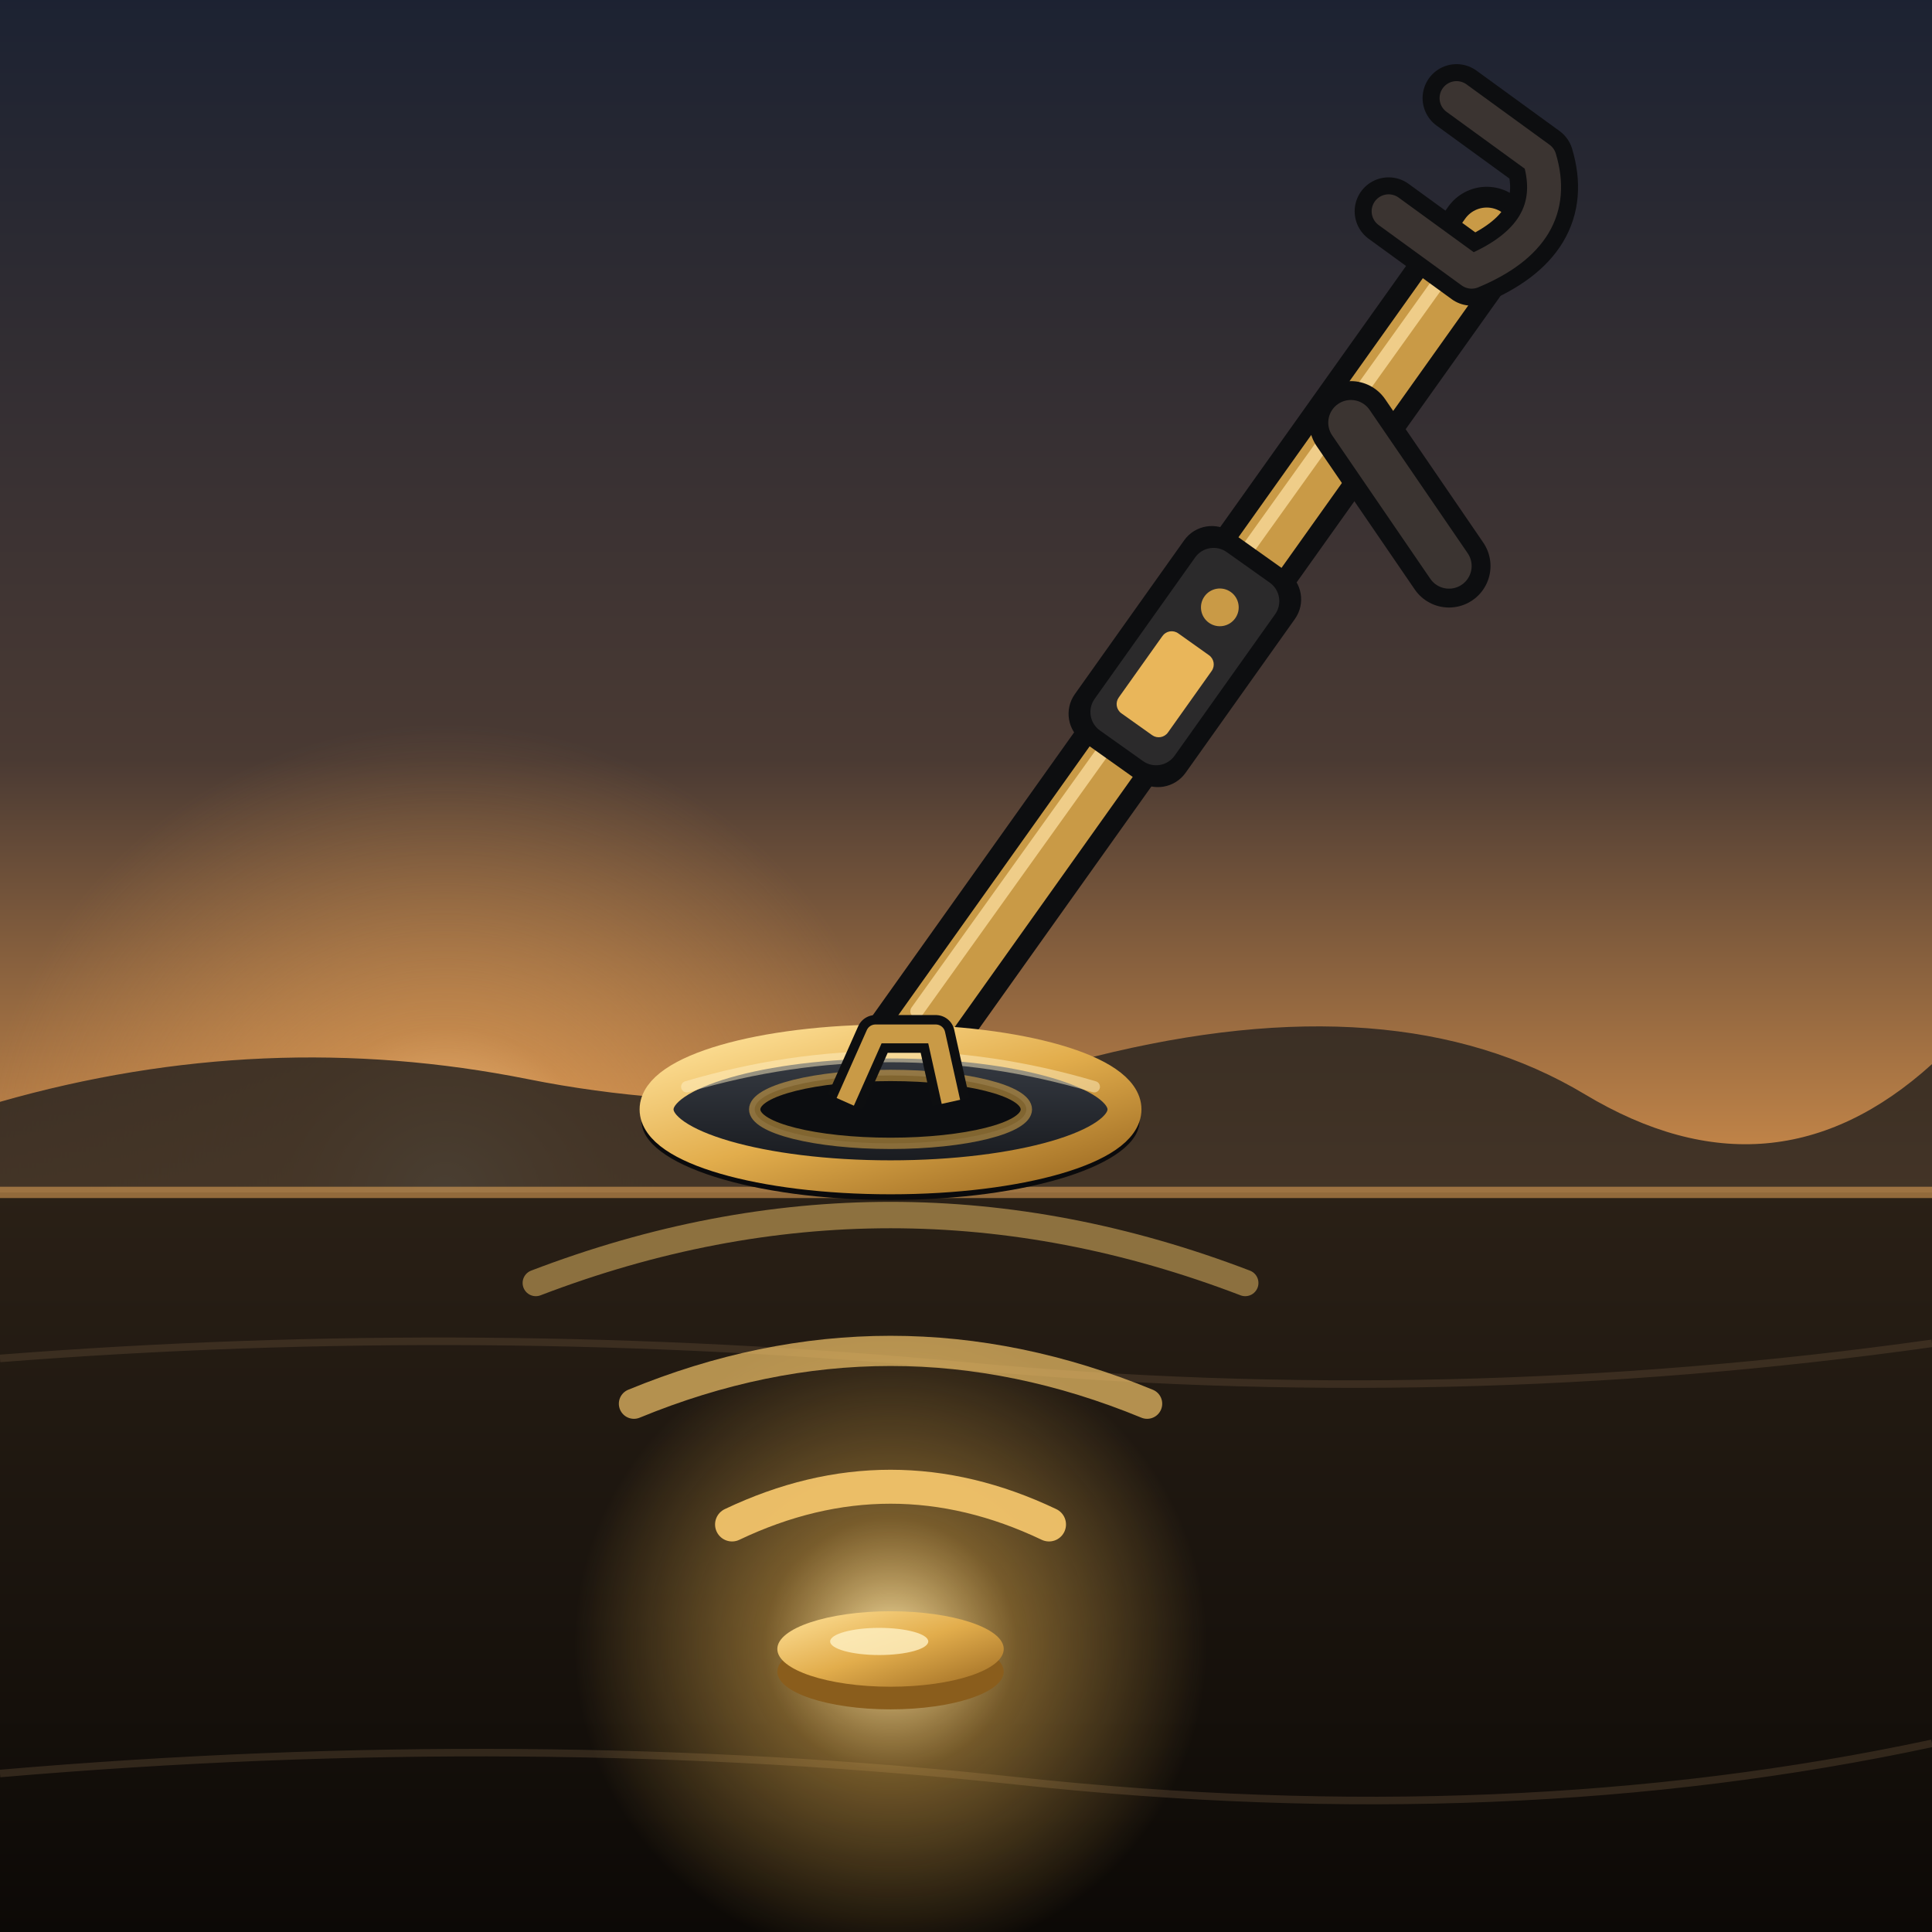
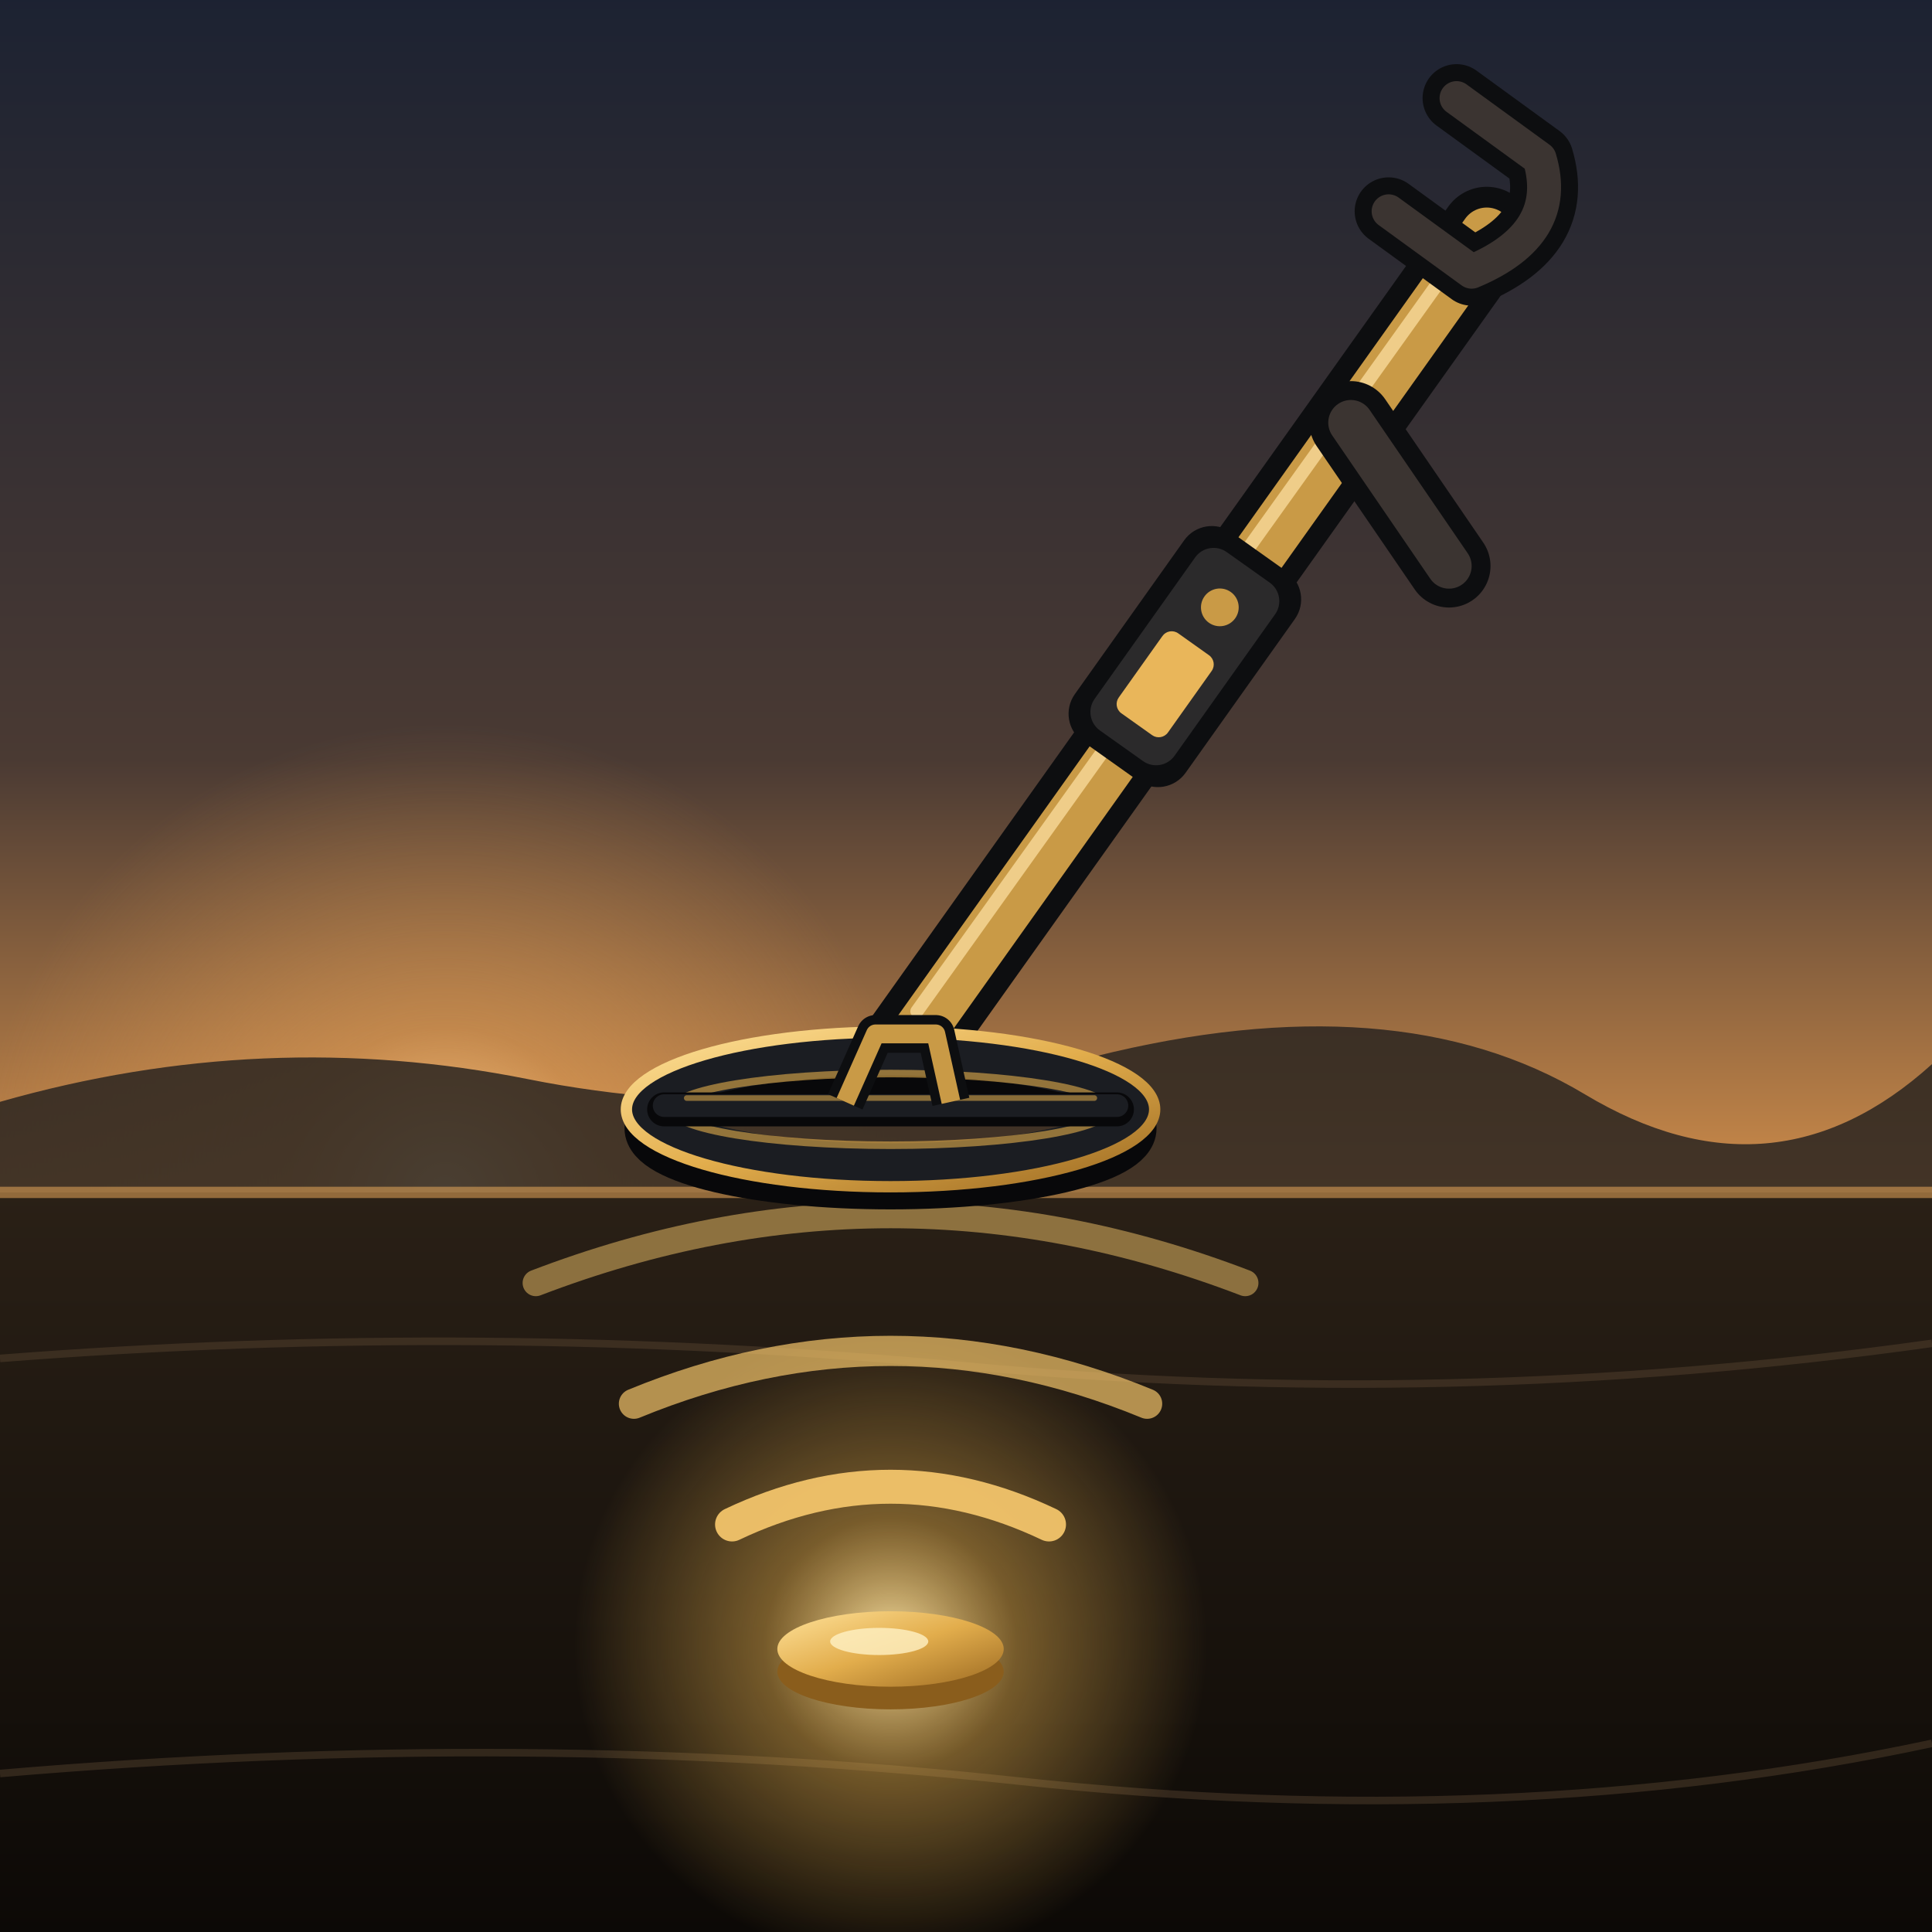
<svg xmlns="http://www.w3.org/2000/svg" viewBox="0 0 512 512">
  <defs>
    <linearGradient id="sky" x1="0" y1="0" x2="0" y2="1">
      <stop offset="0" stop-color="#1c2232" />
      <stop offset="0.62" stop-color="#4a3a33" />
      <stop offset="1" stop-color="#d9934c" />
    </linearGradient>
    <linearGradient id="earth" x1="0" y1="0" x2="0" y2="1">
      <stop offset="0" stop-color="#2a2016" />
      <stop offset="1" stop-color="#0c0906" />
    </linearGradient>
    <radialGradient id="sun" cx="0.5" cy="0.5" r="0.5">
      <stop offset="0" stop-color="#ffd9a0" stop-opacity="0.95" />
      <stop offset="0.35" stop-color="#f0a85a" stop-opacity="0.45" />
      <stop offset="1" stop-color="#f0a85a" stop-opacity="0" />
    </radialGradient>
    <radialGradient id="glow" cx="0.5" cy="0.5" r="0.5">
      <stop offset="0" stop-color="#ffe7a8" stop-opacity="0.95" />
      <stop offset="0.4" stop-color="#e8b24f" stop-opacity="0.45" />
      <stop offset="1" stop-color="#e8b24f" stop-opacity="0" />
    </radialGradient>
    <linearGradient id="gold" x1="0" y1="0" x2="1" y2="1">
      <stop offset="0" stop-color="#ffe29a" />
      <stop offset="0.5" stop-color="#e2ad4c" />
      <stop offset="1" stop-color="#9c6a22" />
    </linearGradient>
    <linearGradient id="coilTop" x1="0" y1="0" x2="0" y2="1">
      <stop offset="0" stop-color="#3a3f47" />
      <stop offset="1" stop-color="#15171b" />
    </linearGradient>
    <clipPath id="under">
      <rect x="0" y="316" width="512" height="196" />
    </clipPath>
  </defs>
  <rect width="512" height="324" fill="url(#sky)" />
  <circle cx="118" cy="316" r="124" fill="url(#sun)" />
  <path d="M0 292 Q70 272 140 286 T290 280 T420 290 T512 282 V324 H0Z" fill="#2a2420" opacity="0.85" />
  <rect y="316" width="512" height="196" fill="url(#earth)" />
  <path d="M0 316 H512" stroke="#e7a75a" stroke-opacity="0.55" stroke-width="3" />
  <g clip-path="url(#under)" fill="none" stroke="#5a4532" stroke-opacity="0.45" stroke-width="2">
    <path d="M0 360 Q128 350 256 362 T512 356" />
    <path d="M0 470 Q140 458 270 472 T512 462" />
  </g>
  <circle cx="236" cy="436" r="84" fill="url(#glow)" />
  <g fill="none" stroke="#f2c46a" stroke-linecap="round">
    <path d="M194 404 Q236 384 278 404" stroke-width="9" stroke-opacity="0.95" />
    <path d="M168 372 Q236 344 304 372" stroke-width="8" stroke-opacity="0.7" />
    <path d="M142 340 Q236 304 330 340" stroke-width="7" stroke-opacity="0.5" />
  </g>
  <ellipse cx="236" cy="443" rx="30" ry="10" fill="#8a5d1c" />
  <ellipse cx="236" cy="437" rx="30" ry="10" fill="url(#gold)" />
  <ellipse cx="233" cy="435" rx="13" ry="3.6" fill="#fff1c4" opacity="0.8" />
  <g stroke-linecap="round" stroke-linejoin="round" fill="none">
    <path d="M236 284 L394 62" stroke="#0d0e10" stroke-width="25" />
    <path d="M236 284 L394 62" stroke="#c99a46" stroke-width="14" />
    <path d="M243 268 L389 64" stroke="#ffe3a6" stroke-width="3.5" stroke-opacity="0.7" />
    <path d="M358 112 L384 150" stroke="#0d0e10" stroke-width="22" />
    <path d="M358 112 L384 150" stroke="#3b3431" stroke-width="12" />
    <path d="M386 26 L408 42 Q414 62 390 72 L368 56" stroke="#0d0e10" stroke-width="18" />
    <path d="M386 26 L408 42 Q414 62 390 72 L368 56" stroke="#3b3431" stroke-width="9" />
  </g>
  <g transform="rotate(-54.6 314 174)">
    <rect x="280" y="156" width="68" height="36" rx="9" fill="#0d0e10" />
    <rect x="285" y="161" width="58" height="26" rx="6" fill="#2b2a2b" />
    <rect x="292" y="166" width="26" height="16" rx="3" fill="#e9b65a" />
    <circle cx="330" cy="174" r="5" fill="#c99a46" />
  </g>
-   <ellipse cx="236" cy="297" rx="66" ry="21" fill="#0a0a0c" />
-   <ellipse cx="236" cy="294" rx="62" ry="18" fill="url(#coilTop)" />
-   <ellipse cx="236" cy="294" rx="62" ry="18" fill="none" stroke="url(#gold)" stroke-width="9" />
-   <ellipse cx="236" cy="294" rx="36" ry="9" fill="#0c0d10" stroke="#e2ad4c" stroke-opacity="0.55" stroke-width="3" />
-   <path d="M182 288 Q236 272 290 288" fill="none" stroke="#fff1c4" stroke-opacity="0.5" stroke-width="3" stroke-linecap="round" />
+   <g fill="none" stroke-linecap="round">
+     <ellipse cx="236" cy="299" rx="64" ry="15" stroke="#08080a" stroke-width="13" />
+     <ellipse cx="236" cy="294" rx="64" ry="15" stroke="#1b1d22" stroke-width="12" />
+     <ellipse cx="236" cy="294" rx="70" ry="20.5" stroke="url(#gold)" stroke-width="3" />
+     <ellipse cx="236" cy="294" rx="58" ry="9.5" stroke="#e2ad4c" stroke-opacity="0.6" stroke-width="2" />
+     <path d="M176 294 L296 294" stroke="#08080a" stroke-width="9" />
+     <path d="M176 293 L296 293" stroke="#1b1d22" stroke-width="6" />
+     <path d="M182 291 L290 291" stroke="#e2ad4c" stroke-opacity="0.55" stroke-width="1.5" />
+   </g>
  <path d="M224 292 L232 274 L248 274 L252 292" fill="none" stroke="#0d0e10" stroke-width="10" stroke-linejoin="round" />
  <path d="M224 292 L232 274 L248 274 L252 292" fill="none" stroke="#c99a46" stroke-width="5" stroke-linejoin="round" />
</svg>
